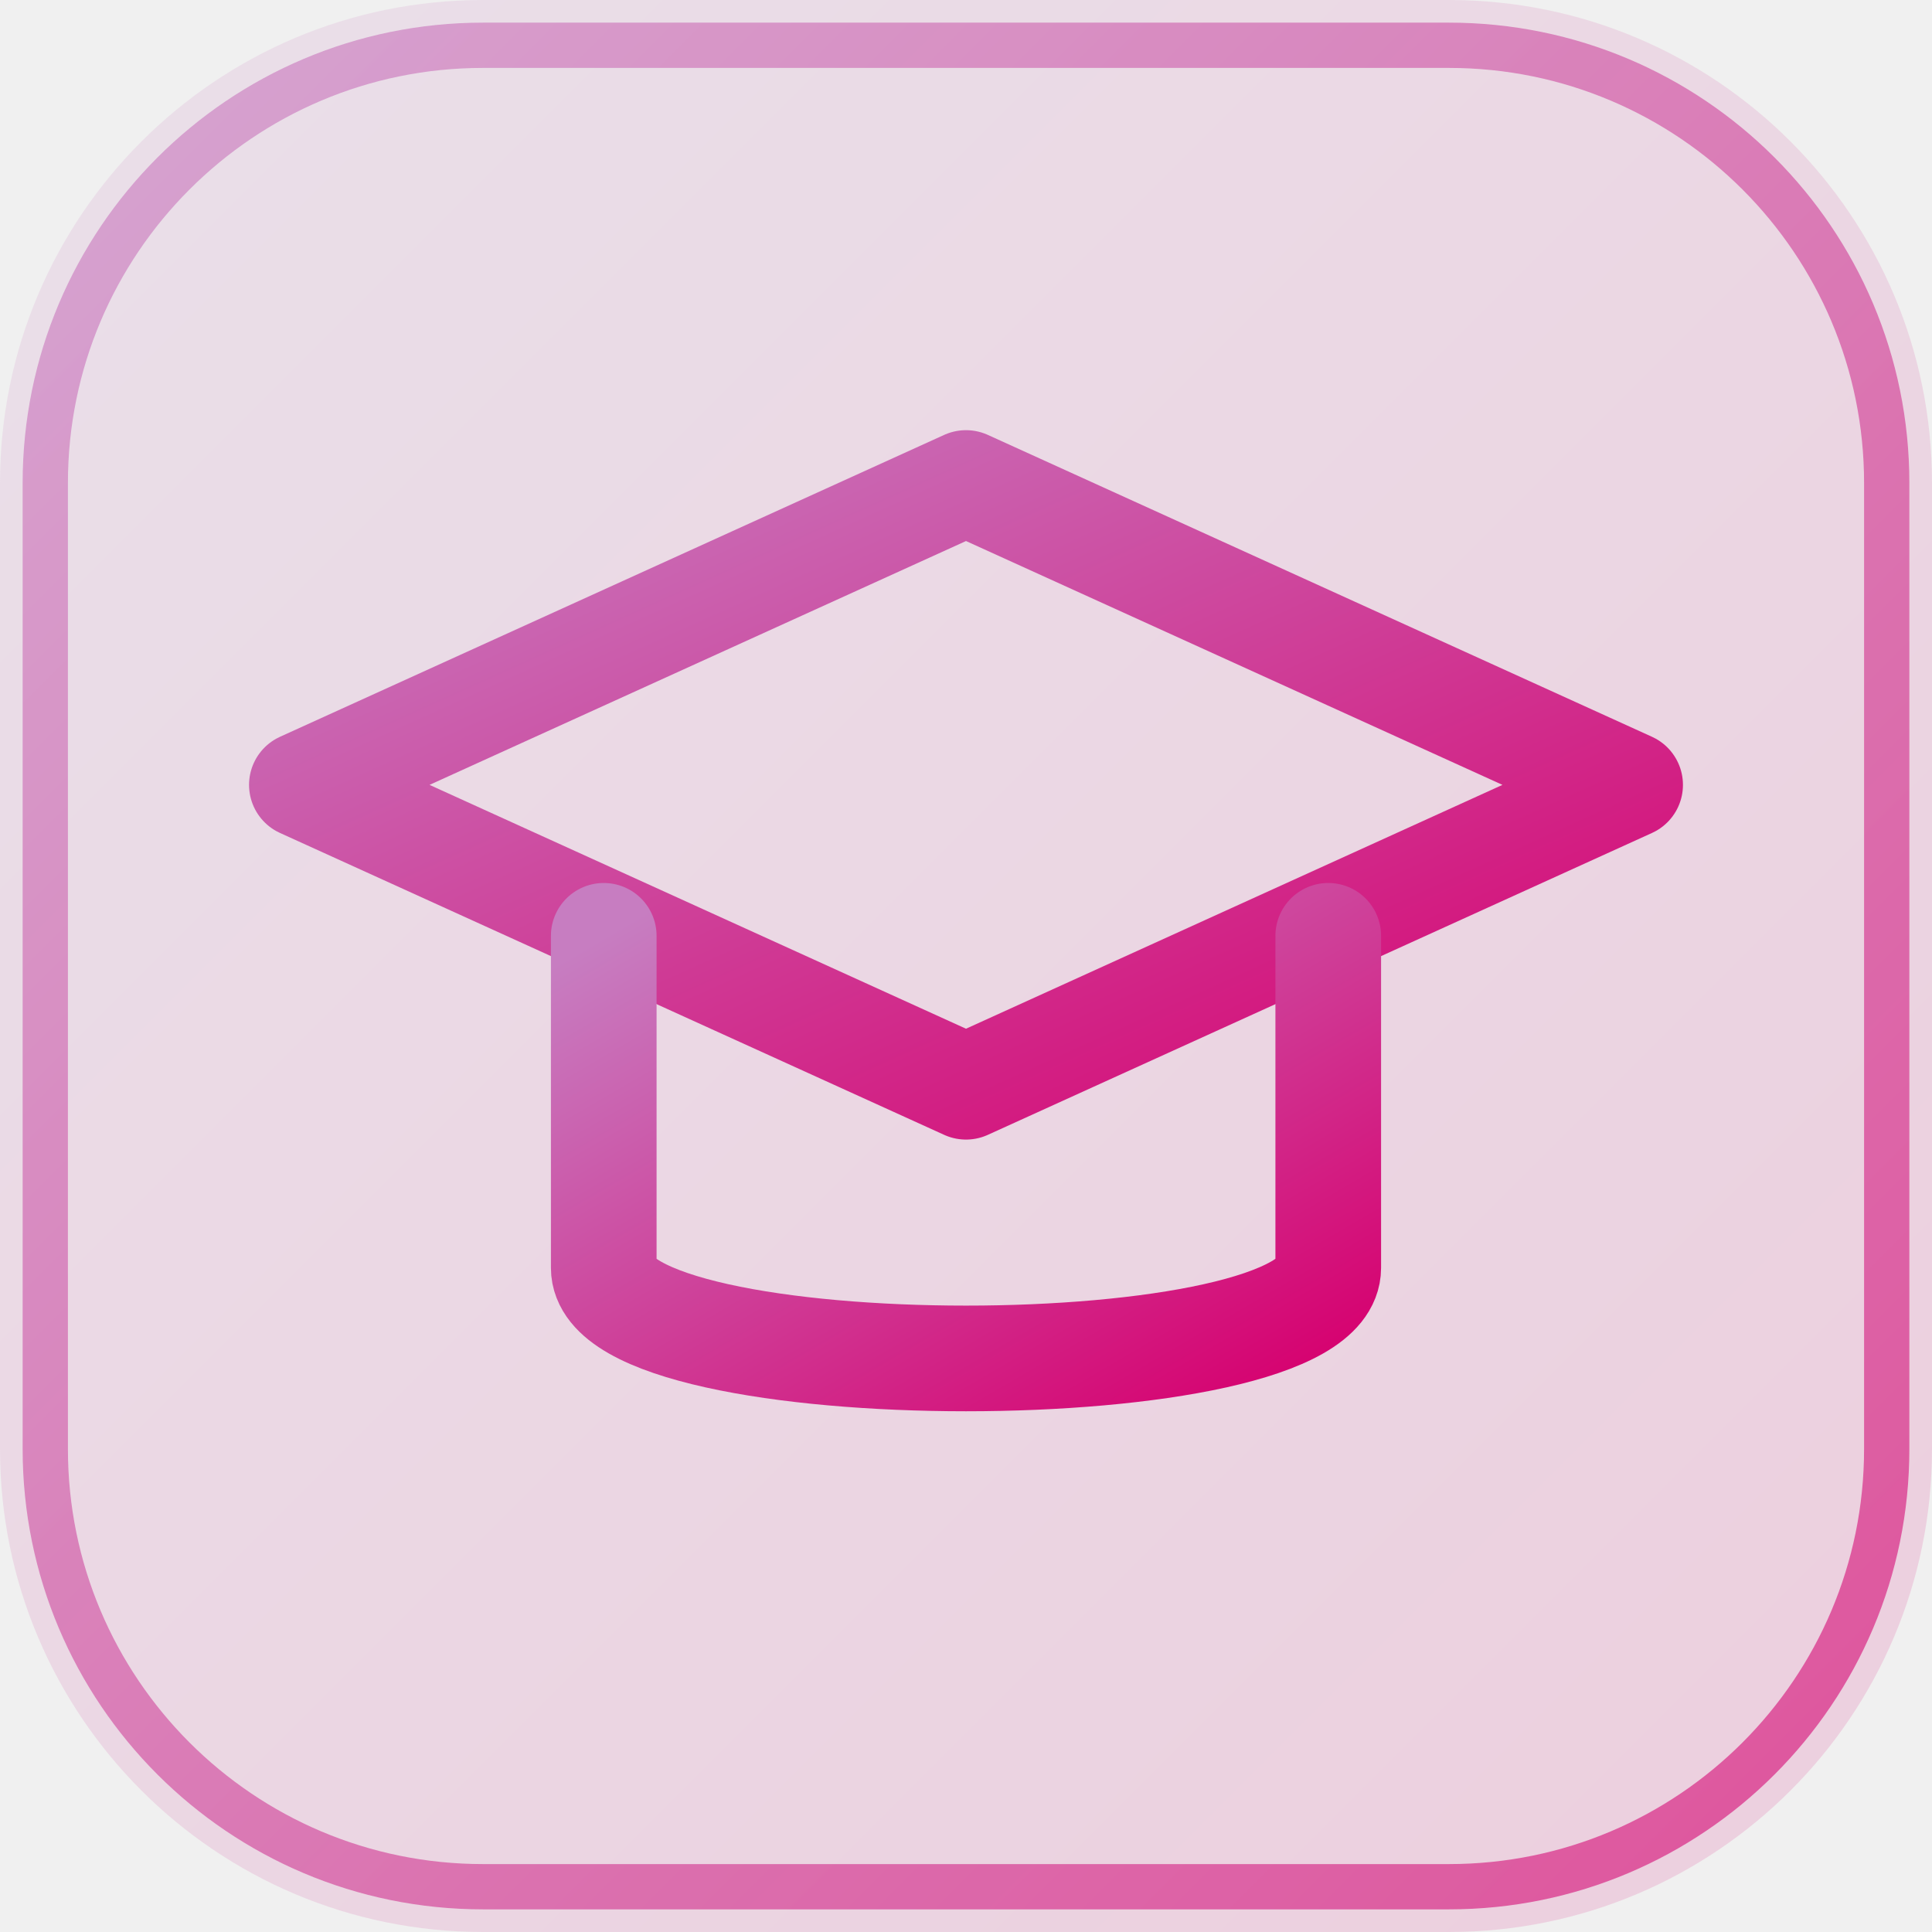
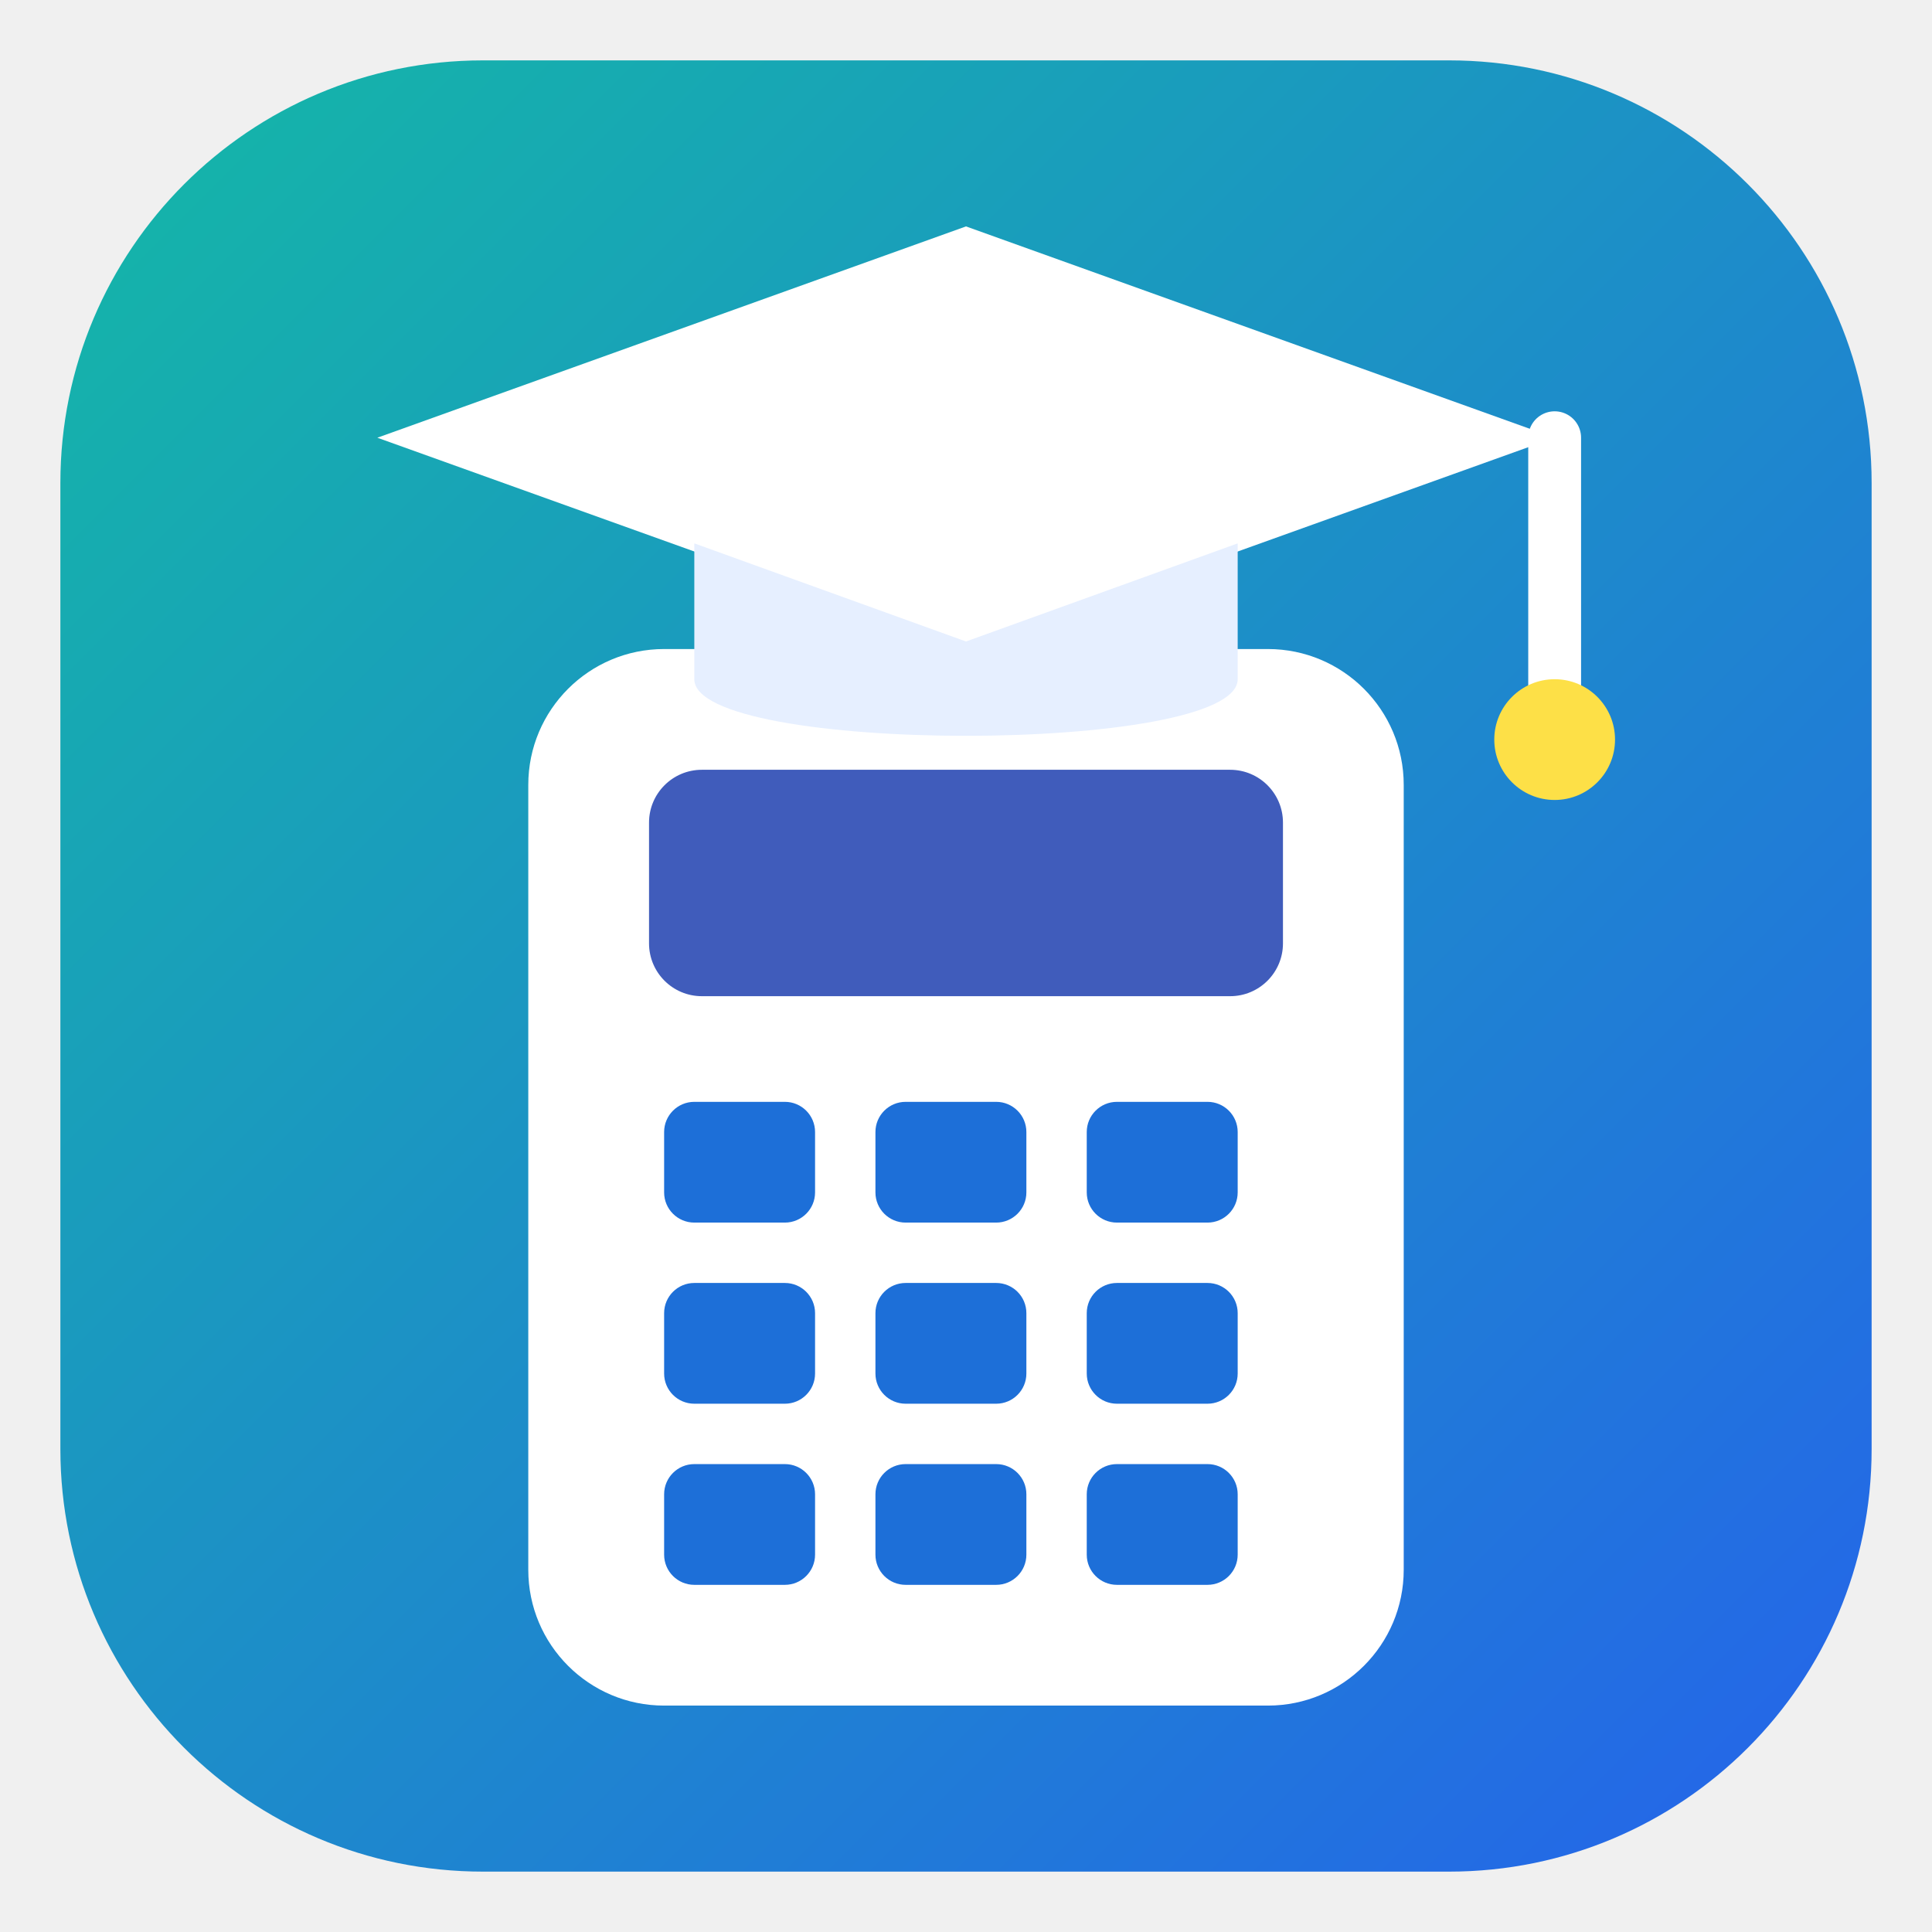
- <svg xmlns="http://www.w3.org/2000/svg" viewBox="0 0 64 64" width="64" height="64">
+ <svg xmlns="http://www.w3.org/2000/svg" viewBox="0 0 256 256" width="256" height="256">
  <defs>
-     <linearGradient id="ug" x1="0" y1="0" x2="1" y2="1">
-       <stop offset="0%" stop-color="#c77dc1" />
-       <stop offset="100%" stop-color="#d60270" />
+     <linearGradient id="cu" x1="0" y1="0" x2="1" y2="1">
+       <stop offset="0" stop-color="#14b8a6" />
+       <stop offset="1" stop-color="#2563eb" />
    </linearGradient>
  </defs>
-   <rect width="64" height="64" rx="16" fill="url(#ug)" fill-opacity="0.14" />
-   <rect x="1.5" y="1.5" width="61" height="61" rx="14.5" fill="none" stroke="url(#ug)" stroke-width="1.5" opacity="0.6" />
-   <g fill="none" stroke="url(#ug)" stroke-width="3.5" stroke-linejoin="round" stroke-linecap="round">
-     <path d="M10 26 L32 16 L54 26 L32 36 Z" />
-     <path d="M20 31 L20 42 C20 46 44 46 44 42 L44 31" />
-     <line x1="54" y1="26" x2="54" y2="38" />
+   <rect x="8" y="8" width="240" height="240" rx="56" fill="url(#cu)" />
+   <rect x="70" y="86" width="116" height="140" rx="18" fill="#fff" />
+   <rect x="86" y="102" width="84" height="30" rx="7" fill="#1e40af" opacity="0.85" />
+   <g fill="#1d6fd8">
+     <rect x="88" y="146" width="20" height="16" rx="4" />
+     <rect x="116" y="146" width="20" height="16" rx="4" />
+     <rect x="144" y="146" width="20" height="16" rx="4" />
+     <rect x="88" y="170" width="20" height="16" rx="4" />
+     <rect x="116" y="170" width="20" height="16" rx="4" />
+     <rect x="144" y="170" width="20" height="16" rx="4" />
+     <rect x="88" y="194" width="20" height="16" rx="4" />
+     <rect x="116" y="194" width="20" height="16" rx="4" />
+     <rect x="144" y="194" width="20" height="16" rx="4" />
  </g>
+   <path d="M128 30 L206 58 L128 86 L50 58 Z" fill="#fff" />
+   <path d="M92 72 v18 c0 10 72 10 72 0 v-18 l-36 13 z" fill="#e6efff" />
+   <path d="M206 58 v34" stroke="#fff" stroke-width="7" stroke-linecap="round" />
+   <circle cx="206" cy="98" r="8" fill="#fde047" />
</svg>
